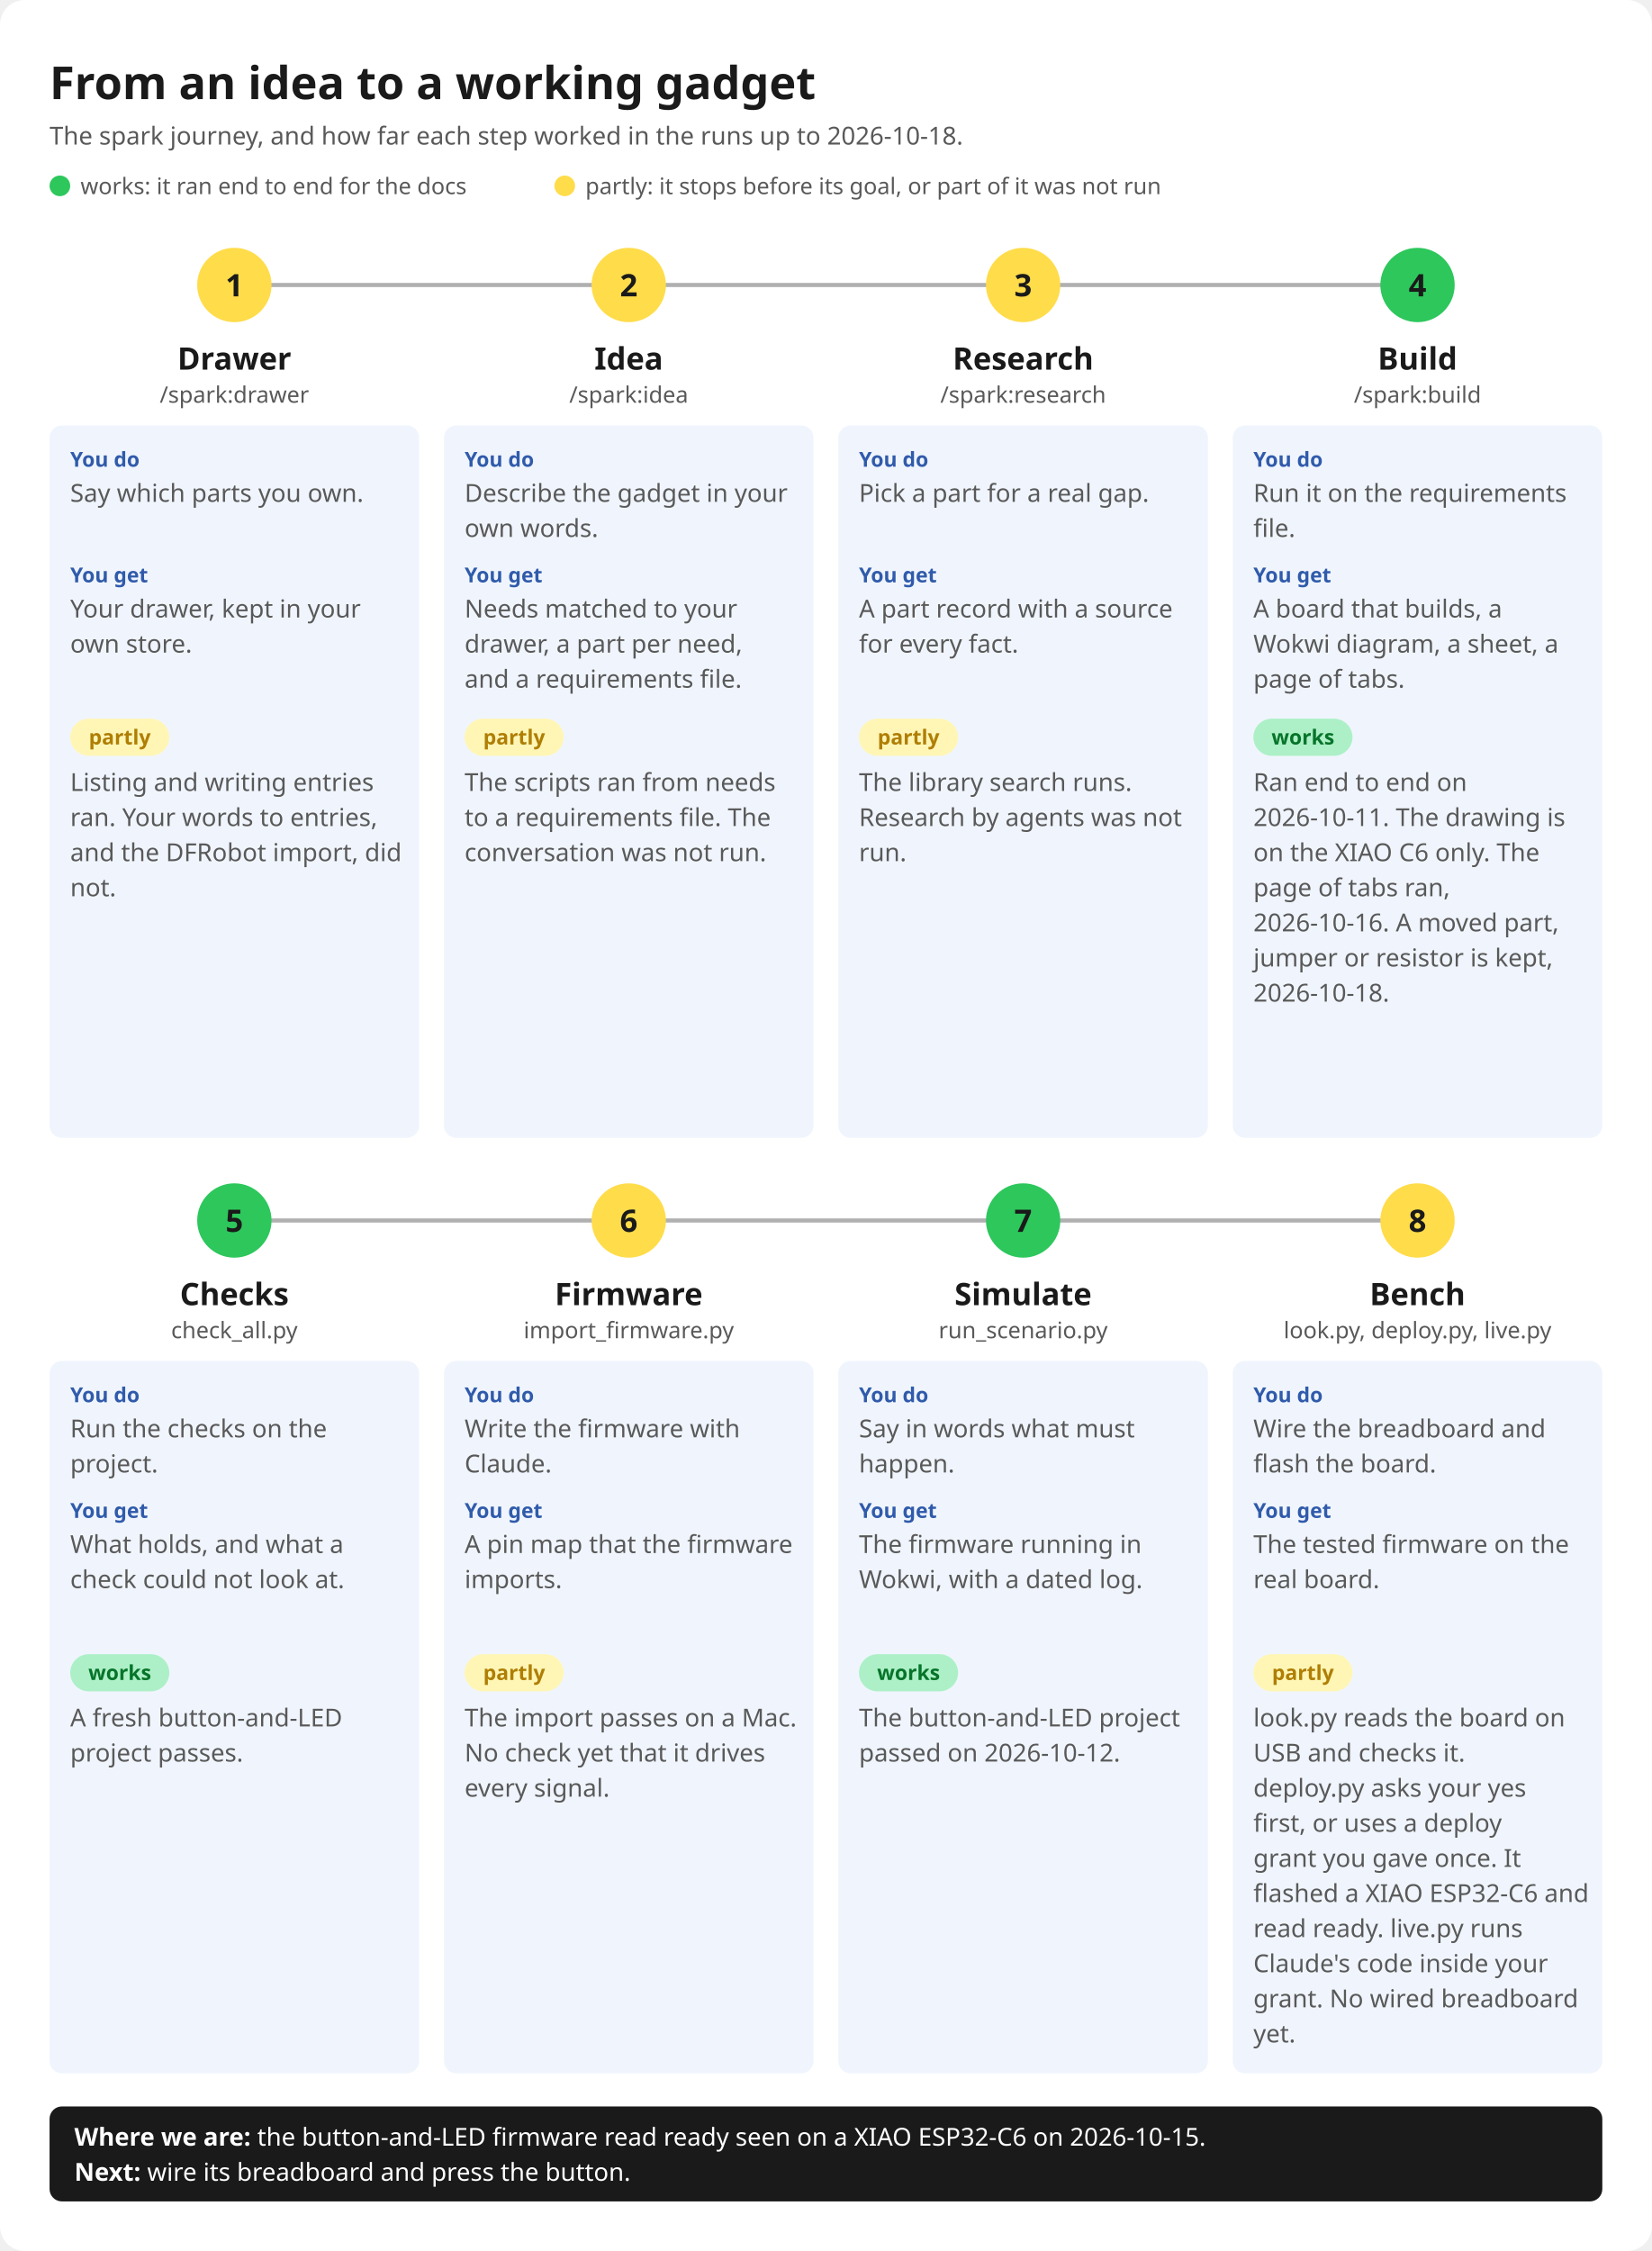
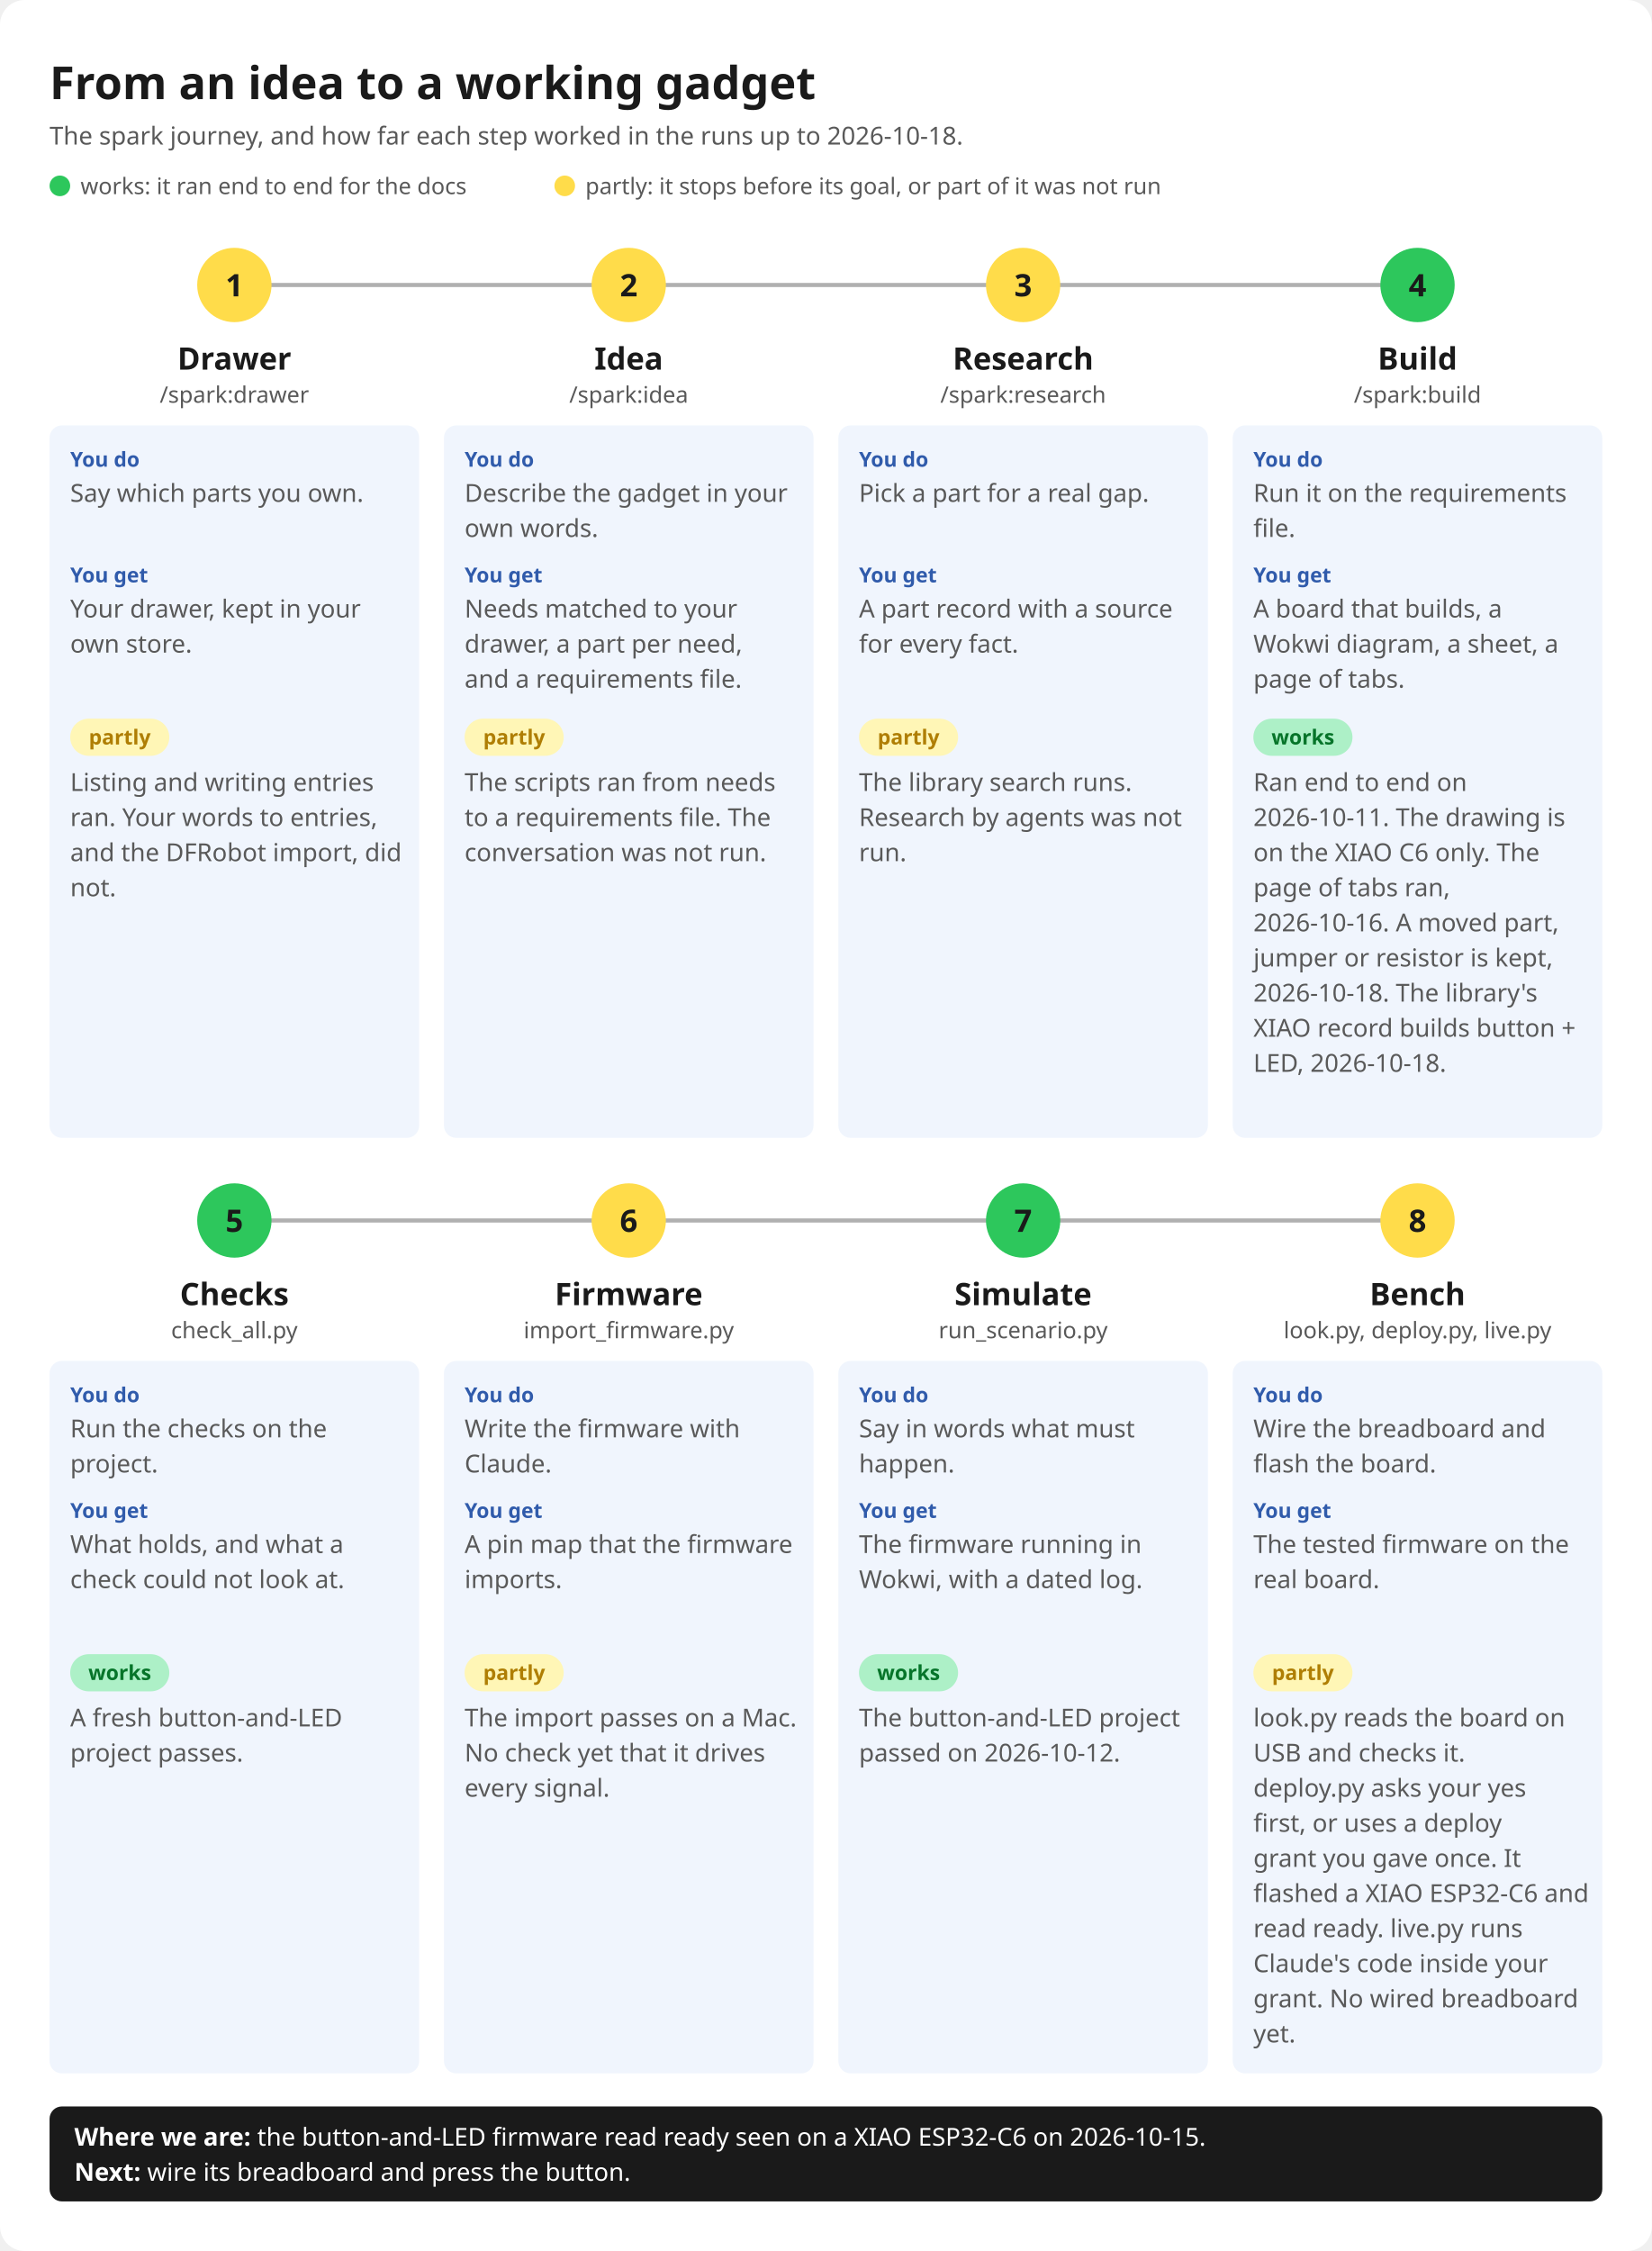
<svg xmlns="http://www.w3.org/2000/svg" viewBox="0 0 1600 2180" width="1600" height="2180" font-family="'Noto Sans', 'Helvetica Neue', Helvetica, Arial, sans-serif">
  <rect width="1600" height="2180" rx="24" fill="#ffffff" />
  <text x="48" y="96" font-size="44" font-weight="bold" fill="#1a1a1a" text-anchor="start">From an idea to a working gadget</text>
  <text x="48" y="140" font-size="24" font-weight="normal" fill="#595959" text-anchor="start">The spark journey, and how far each step worked in the runs up to 2026-10-18.</text>
  <circle cx="58" cy="180" r="10" fill="#2dc75c" />
  <text x="78" y="188" font-size="22" font-weight="normal" fill="#595959" text-anchor="start">works: it ran end to end for the docs</text>
  <circle cx="547" cy="180" r="10" fill="#ffdc4a" />
  <text x="567" y="188" font-size="22" font-weight="normal" fill="#595959" text-anchor="start">partly: it stops before its goal, or part of it was not run</text>
  <line x1="227" y1="276" x2="1373" y2="276" stroke="#b0b0b0" stroke-width="4" />
  <circle cx="227" cy="276" r="36" fill="#ffdc4a" />
  <text x="227" y="287" font-size="30" font-weight="bold" fill="#1a1a1a" text-anchor="middle">1</text>
  <text x="227" y="358" font-size="30" font-weight="bold" fill="#1a1a1a" text-anchor="middle">Drawer</text>
  <text x="227" y="390" font-size="22" font-weight="normal" fill="#595959" text-anchor="middle">/spark:drawer</text>
  <rect x="48" y="412" width="358" height="690" rx="12" fill="#f0f5fd" />
  <text x="68" y="452" font-size="20" font-weight="bold" fill="#305bab" text-anchor="start">You do</text>
  <text x="68" y="486" font-size="24" font-weight="normal" fill="#595959" text-anchor="start">Say which parts you own.</text>
  <text x="68" y="564" font-size="20" font-weight="bold" fill="#305bab" text-anchor="start">You get</text>
  <text x="68" y="598" font-size="24" font-weight="normal" fill="#595959" text-anchor="start">Your drawer, kept in your</text>
  <text x="68" y="632" font-size="24" font-weight="normal" fill="#595959" text-anchor="start">own store.</text>
  <rect x="68" y="696" width="96" height="36" rx="18" fill="#fff6b6" />
  <text x="116" y="721" font-size="20" font-weight="bold" fill="#af7e04" text-anchor="middle">partly</text>
  <text x="68" y="766" font-size="24" font-weight="normal" fill="#595959" text-anchor="start">Listing and writing entries</text>
  <text x="68" y="800" font-size="24" font-weight="normal" fill="#595959" text-anchor="start">ran. Your words to entries,</text>
  <text x="68" y="834" font-size="24" font-weight="normal" fill="#595959" text-anchor="start">and the DFRobot import, did</text>
  <text x="68" y="868" font-size="24" font-weight="normal" fill="#595959" text-anchor="start">not.</text>
  <circle cx="609" cy="276" r="36" fill="#ffdc4a" />
  <text x="609" y="287" font-size="30" font-weight="bold" fill="#1a1a1a" text-anchor="middle">2</text>
  <text x="609" y="358" font-size="30" font-weight="bold" fill="#1a1a1a" text-anchor="middle">Idea</text>
  <text x="609" y="390" font-size="22" font-weight="normal" fill="#595959" text-anchor="middle">/spark:idea</text>
  <rect x="430" y="412" width="358" height="690" rx="12" fill="#f0f5fd" />
  <text x="450" y="452" font-size="20" font-weight="bold" fill="#305bab" text-anchor="start">You do</text>
  <text x="450" y="486" font-size="24" font-weight="normal" fill="#595959" text-anchor="start">Describe the gadget in your</text>
  <text x="450" y="520" font-size="24" font-weight="normal" fill="#595959" text-anchor="start">own words.</text>
  <text x="450" y="564" font-size="20" font-weight="bold" fill="#305bab" text-anchor="start">You get</text>
  <text x="450" y="598" font-size="24" font-weight="normal" fill="#595959" text-anchor="start">Needs matched to your</text>
  <text x="450" y="632" font-size="24" font-weight="normal" fill="#595959" text-anchor="start">drawer, a part per need,</text>
  <text x="450" y="666" font-size="24" font-weight="normal" fill="#595959" text-anchor="start">and a requirements file.</text>
  <rect x="450" y="696" width="96" height="36" rx="18" fill="#fff6b6" />
  <text x="498" y="721" font-size="20" font-weight="bold" fill="#af7e04" text-anchor="middle">partly</text>
  <text x="450" y="766" font-size="24" font-weight="normal" fill="#595959" text-anchor="start">The scripts ran from needs</text>
  <text x="450" y="800" font-size="24" font-weight="normal" fill="#595959" text-anchor="start">to a requirements file. The</text>
  <text x="450" y="834" font-size="24" font-weight="normal" fill="#595959" text-anchor="start">conversation was not run.</text>
  <circle cx="991" cy="276" r="36" fill="#ffdc4a" />
  <text x="991" y="287" font-size="30" font-weight="bold" fill="#1a1a1a" text-anchor="middle">3</text>
  <text x="991" y="358" font-size="30" font-weight="bold" fill="#1a1a1a" text-anchor="middle">Research</text>
  <text x="991" y="390" font-size="22" font-weight="normal" fill="#595959" text-anchor="middle">/spark:research</text>
  <rect x="812" y="412" width="358" height="690" rx="12" fill="#f0f5fd" />
  <text x="832" y="452" font-size="20" font-weight="bold" fill="#305bab" text-anchor="start">You do</text>
  <text x="832" y="486" font-size="24" font-weight="normal" fill="#595959" text-anchor="start">Pick a part for a real gap.</text>
  <text x="832" y="564" font-size="20" font-weight="bold" fill="#305bab" text-anchor="start">You get</text>
  <text x="832" y="598" font-size="24" font-weight="normal" fill="#595959" text-anchor="start">A part record with a source</text>
  <text x="832" y="632" font-size="24" font-weight="normal" fill="#595959" text-anchor="start">for every fact.</text>
  <rect x="832" y="696" width="96" height="36" rx="18" fill="#fff6b6" />
  <text x="880" y="721" font-size="20" font-weight="bold" fill="#af7e04" text-anchor="middle">partly</text>
  <text x="832" y="766" font-size="24" font-weight="normal" fill="#595959" text-anchor="start">The library search runs.</text>
  <text x="832" y="800" font-size="24" font-weight="normal" fill="#595959" text-anchor="start">Research by agents was not</text>
  <text x="832" y="834" font-size="24" font-weight="normal" fill="#595959" text-anchor="start">run.</text>
  <circle cx="1373" cy="276" r="36" fill="#2dc75c" />
  <text x="1373" y="287" font-size="30" font-weight="bold" fill="#1a1a1a" text-anchor="middle">4</text>
  <text x="1373" y="358" font-size="30" font-weight="bold" fill="#1a1a1a" text-anchor="middle">Build</text>
  <text x="1373" y="390" font-size="22" font-weight="normal" fill="#595959" text-anchor="middle">/spark:build</text>
  <rect x="1194" y="412" width="358" height="690" rx="12" fill="#f0f5fd" />
  <text x="1214" y="452" font-size="20" font-weight="bold" fill="#305bab" text-anchor="start">You do</text>
  <text x="1214" y="486" font-size="24" font-weight="normal" fill="#595959" text-anchor="start">Run it on the requirements</text>
  <text x="1214" y="520" font-size="24" font-weight="normal" fill="#595959" text-anchor="start">file.</text>
  <text x="1214" y="564" font-size="20" font-weight="bold" fill="#305bab" text-anchor="start">You get</text>
  <text x="1214" y="598" font-size="24" font-weight="normal" fill="#595959" text-anchor="start">A board that builds, a</text>
  <text x="1214" y="632" font-size="24" font-weight="normal" fill="#595959" text-anchor="start">Wokwi diagram, a sheet, a</text>
  <text x="1214" y="666" font-size="24" font-weight="normal" fill="#595959" text-anchor="start">page of tabs.</text>
  <rect x="1214" y="696" width="96" height="36" rx="18" fill="#adf0c7" />
  <text x="1262" y="721" font-size="20" font-weight="bold" fill="#067429" text-anchor="middle">works</text>
  <text x="1214" y="766" font-size="24" font-weight="normal" fill="#595959" text-anchor="start">Ran end to end on</text>
  <text x="1214" y="800" font-size="24" font-weight="normal" fill="#595959" text-anchor="start">2026-10-11. The drawing is</text>
  <text x="1214" y="834" font-size="24" font-weight="normal" fill="#595959" text-anchor="start">on the XIAO C6 only. The</text>
  <text x="1214" y="868" font-size="24" font-weight="normal" fill="#595959" text-anchor="start">page of tabs ran,</text>
  <text x="1214" y="902" font-size="24" font-weight="normal" fill="#595959" text-anchor="start">2026-10-16. A moved part,</text>
  <text x="1214" y="936" font-size="24" font-weight="normal" fill="#595959" text-anchor="start">jumper or resistor is kept,</text>
-   <text x="1214" y="970" font-size="24" font-weight="normal" fill="#595959" text-anchor="start">2026-10-18.</text>
+   <text x="1214" y="970" font-size="24" font-weight="normal" fill="#595959" text-anchor="start">2026-10-18. The library's</text>
+   <text x="1214" y="1004" font-size="24" font-weight="normal" fill="#595959" text-anchor="start">XIAO record builds button +</text>
+   <text x="1214" y="1038" font-size="24" font-weight="normal" fill="#595959" text-anchor="start">LED, 2026-10-18.</text>
  <line x1="227" y1="1182" x2="1373" y2="1182" stroke="#b0b0b0" stroke-width="4" />
  <circle cx="227" cy="1182" r="36" fill="#2dc75c" />
  <text x="227" y="1193" font-size="30" font-weight="bold" fill="#1a1a1a" text-anchor="middle">5</text>
  <text x="227" y="1264" font-size="30" font-weight="bold" fill="#1a1a1a" text-anchor="middle">Checks</text>
  <text x="227" y="1296" font-size="22" font-weight="normal" fill="#595959" text-anchor="middle">check_all.py</text>
  <rect x="48" y="1318" width="358" height="690" rx="12" fill="#f0f5fd" />
  <text x="68" y="1358" font-size="20" font-weight="bold" fill="#305bab" text-anchor="start">You do</text>
  <text x="68" y="1392" font-size="24" font-weight="normal" fill="#595959" text-anchor="start">Run the checks on the</text>
  <text x="68" y="1426" font-size="24" font-weight="normal" fill="#595959" text-anchor="start">project.</text>
  <text x="68" y="1470" font-size="20" font-weight="bold" fill="#305bab" text-anchor="start">You get</text>
  <text x="68" y="1504" font-size="24" font-weight="normal" fill="#595959" text-anchor="start">What holds, and what a</text>
  <text x="68" y="1538" font-size="24" font-weight="normal" fill="#595959" text-anchor="start">check could not look at.</text>
  <rect x="68" y="1602" width="96" height="36" rx="18" fill="#adf0c7" />
  <text x="116" y="1627" font-size="20" font-weight="bold" fill="#067429" text-anchor="middle">works</text>
  <text x="68" y="1672" font-size="24" font-weight="normal" fill="#595959" text-anchor="start">A fresh button-and-LED</text>
  <text x="68" y="1706" font-size="24" font-weight="normal" fill="#595959" text-anchor="start">project passes.</text>
  <circle cx="609" cy="1182" r="36" fill="#ffdc4a" />
  <text x="609" y="1193" font-size="30" font-weight="bold" fill="#1a1a1a" text-anchor="middle">6</text>
  <text x="609" y="1264" font-size="30" font-weight="bold" fill="#1a1a1a" text-anchor="middle">Firmware</text>
  <text x="609" y="1296" font-size="22" font-weight="normal" fill="#595959" text-anchor="middle">import_firmware.py</text>
  <rect x="430" y="1318" width="358" height="690" rx="12" fill="#f0f5fd" />
  <text x="450" y="1358" font-size="20" font-weight="bold" fill="#305bab" text-anchor="start">You do</text>
  <text x="450" y="1392" font-size="24" font-weight="normal" fill="#595959" text-anchor="start">Write the firmware with</text>
  <text x="450" y="1426" font-size="24" font-weight="normal" fill="#595959" text-anchor="start">Claude.</text>
  <text x="450" y="1470" font-size="20" font-weight="bold" fill="#305bab" text-anchor="start">You get</text>
  <text x="450" y="1504" font-size="24" font-weight="normal" fill="#595959" text-anchor="start">A pin map that the firmware</text>
  <text x="450" y="1538" font-size="24" font-weight="normal" fill="#595959" text-anchor="start">imports.</text>
  <rect x="450" y="1602" width="96" height="36" rx="18" fill="#fff6b6" />
  <text x="498" y="1627" font-size="20" font-weight="bold" fill="#af7e04" text-anchor="middle">partly</text>
  <text x="450" y="1672" font-size="24" font-weight="normal" fill="#595959" text-anchor="start">The import passes on a Mac.</text>
  <text x="450" y="1706" font-size="24" font-weight="normal" fill="#595959" text-anchor="start">No check yet that it drives</text>
  <text x="450" y="1740" font-size="24" font-weight="normal" fill="#595959" text-anchor="start">every signal.</text>
  <circle cx="991" cy="1182" r="36" fill="#2dc75c" />
  <text x="991" y="1193" font-size="30" font-weight="bold" fill="#1a1a1a" text-anchor="middle">7</text>
  <text x="991" y="1264" font-size="30" font-weight="bold" fill="#1a1a1a" text-anchor="middle">Simulate</text>
  <text x="991" y="1296" font-size="22" font-weight="normal" fill="#595959" text-anchor="middle">run_scenario.py</text>
  <rect x="812" y="1318" width="358" height="690" rx="12" fill="#f0f5fd" />
  <text x="832" y="1358" font-size="20" font-weight="bold" fill="#305bab" text-anchor="start">You do</text>
  <text x="832" y="1392" font-size="24" font-weight="normal" fill="#595959" text-anchor="start">Say in words what must</text>
  <text x="832" y="1426" font-size="24" font-weight="normal" fill="#595959" text-anchor="start">happen.</text>
  <text x="832" y="1470" font-size="20" font-weight="bold" fill="#305bab" text-anchor="start">You get</text>
  <text x="832" y="1504" font-size="24" font-weight="normal" fill="#595959" text-anchor="start">The firmware running in</text>
  <text x="832" y="1538" font-size="24" font-weight="normal" fill="#595959" text-anchor="start">Wokwi, with a dated log.</text>
  <rect x="832" y="1602" width="96" height="36" rx="18" fill="#adf0c7" />
  <text x="880" y="1627" font-size="20" font-weight="bold" fill="#067429" text-anchor="middle">works</text>
  <text x="832" y="1672" font-size="24" font-weight="normal" fill="#595959" text-anchor="start">The button-and-LED project</text>
  <text x="832" y="1706" font-size="24" font-weight="normal" fill="#595959" text-anchor="start">passed on 2026-10-12.</text>
  <circle cx="1373" cy="1182" r="36" fill="#ffdc4a" />
  <text x="1373" y="1193" font-size="30" font-weight="bold" fill="#1a1a1a" text-anchor="middle">8</text>
  <text x="1373" y="1264" font-size="30" font-weight="bold" fill="#1a1a1a" text-anchor="middle">Bench</text>
  <text x="1373" y="1296" font-size="22" font-weight="normal" fill="#595959" text-anchor="middle">look.py, deploy.py, live.py</text>
  <rect x="1194" y="1318" width="358" height="690" rx="12" fill="#f0f5fd" />
  <text x="1214" y="1358" font-size="20" font-weight="bold" fill="#305bab" text-anchor="start">You do</text>
  <text x="1214" y="1392" font-size="24" font-weight="normal" fill="#595959" text-anchor="start">Wire the breadboard and</text>
  <text x="1214" y="1426" font-size="24" font-weight="normal" fill="#595959" text-anchor="start">flash the board.</text>
  <text x="1214" y="1470" font-size="20" font-weight="bold" fill="#305bab" text-anchor="start">You get</text>
  <text x="1214" y="1504" font-size="24" font-weight="normal" fill="#595959" text-anchor="start">The tested firmware on the</text>
  <text x="1214" y="1538" font-size="24" font-weight="normal" fill="#595959" text-anchor="start">real board.</text>
  <rect x="1214" y="1602" width="96" height="36" rx="18" fill="#fff6b6" />
  <text x="1262" y="1627" font-size="20" font-weight="bold" fill="#af7e04" text-anchor="middle">partly</text>
  <text x="1214" y="1672" font-size="24" font-weight="normal" fill="#595959" text-anchor="start">look.py reads the board on</text>
  <text x="1214" y="1706" font-size="24" font-weight="normal" fill="#595959" text-anchor="start">USB and checks it.</text>
  <text x="1214" y="1740" font-size="24" font-weight="normal" fill="#595959" text-anchor="start">deploy.py asks your yes</text>
  <text x="1214" y="1774" font-size="24" font-weight="normal" fill="#595959" text-anchor="start">first, or uses a deploy</text>
  <text x="1214" y="1808" font-size="24" font-weight="normal" fill="#595959" text-anchor="start">grant you gave once. It</text>
  <text x="1214" y="1842" font-size="24" font-weight="normal" fill="#595959" text-anchor="start">flashed a XIAO ESP32-C6 and</text>
  <text x="1214" y="1876" font-size="24" font-weight="normal" fill="#595959" text-anchor="start">read ready. live.py runs</text>
  <text x="1214" y="1910" font-size="24" font-weight="normal" fill="#595959" text-anchor="start">Claude's code inside your</text>
  <text x="1214" y="1944" font-size="24" font-weight="normal" fill="#595959" text-anchor="start">grant. No wired breadboard</text>
  <text x="1214" y="1978" font-size="24" font-weight="normal" fill="#595959" text-anchor="start">yet.</text>
  <rect x="48" y="2040" width="1504" height="92" rx="12" fill="#1a1a1a" />
  <text x="72" y="2078" font-size="24" fill="#ffffff">
    <tspan font-weight="bold">Where we are:</tspan> the button-and-LED firmware read ready seen on a XIAO ESP32-C6 on 2026-10-15.</text>
  <text x="72" y="2112" font-size="24" fill="#ffffff">
    <tspan font-weight="bold">Next:</tspan> wire its breadboard and press the button.</text>
</svg>
